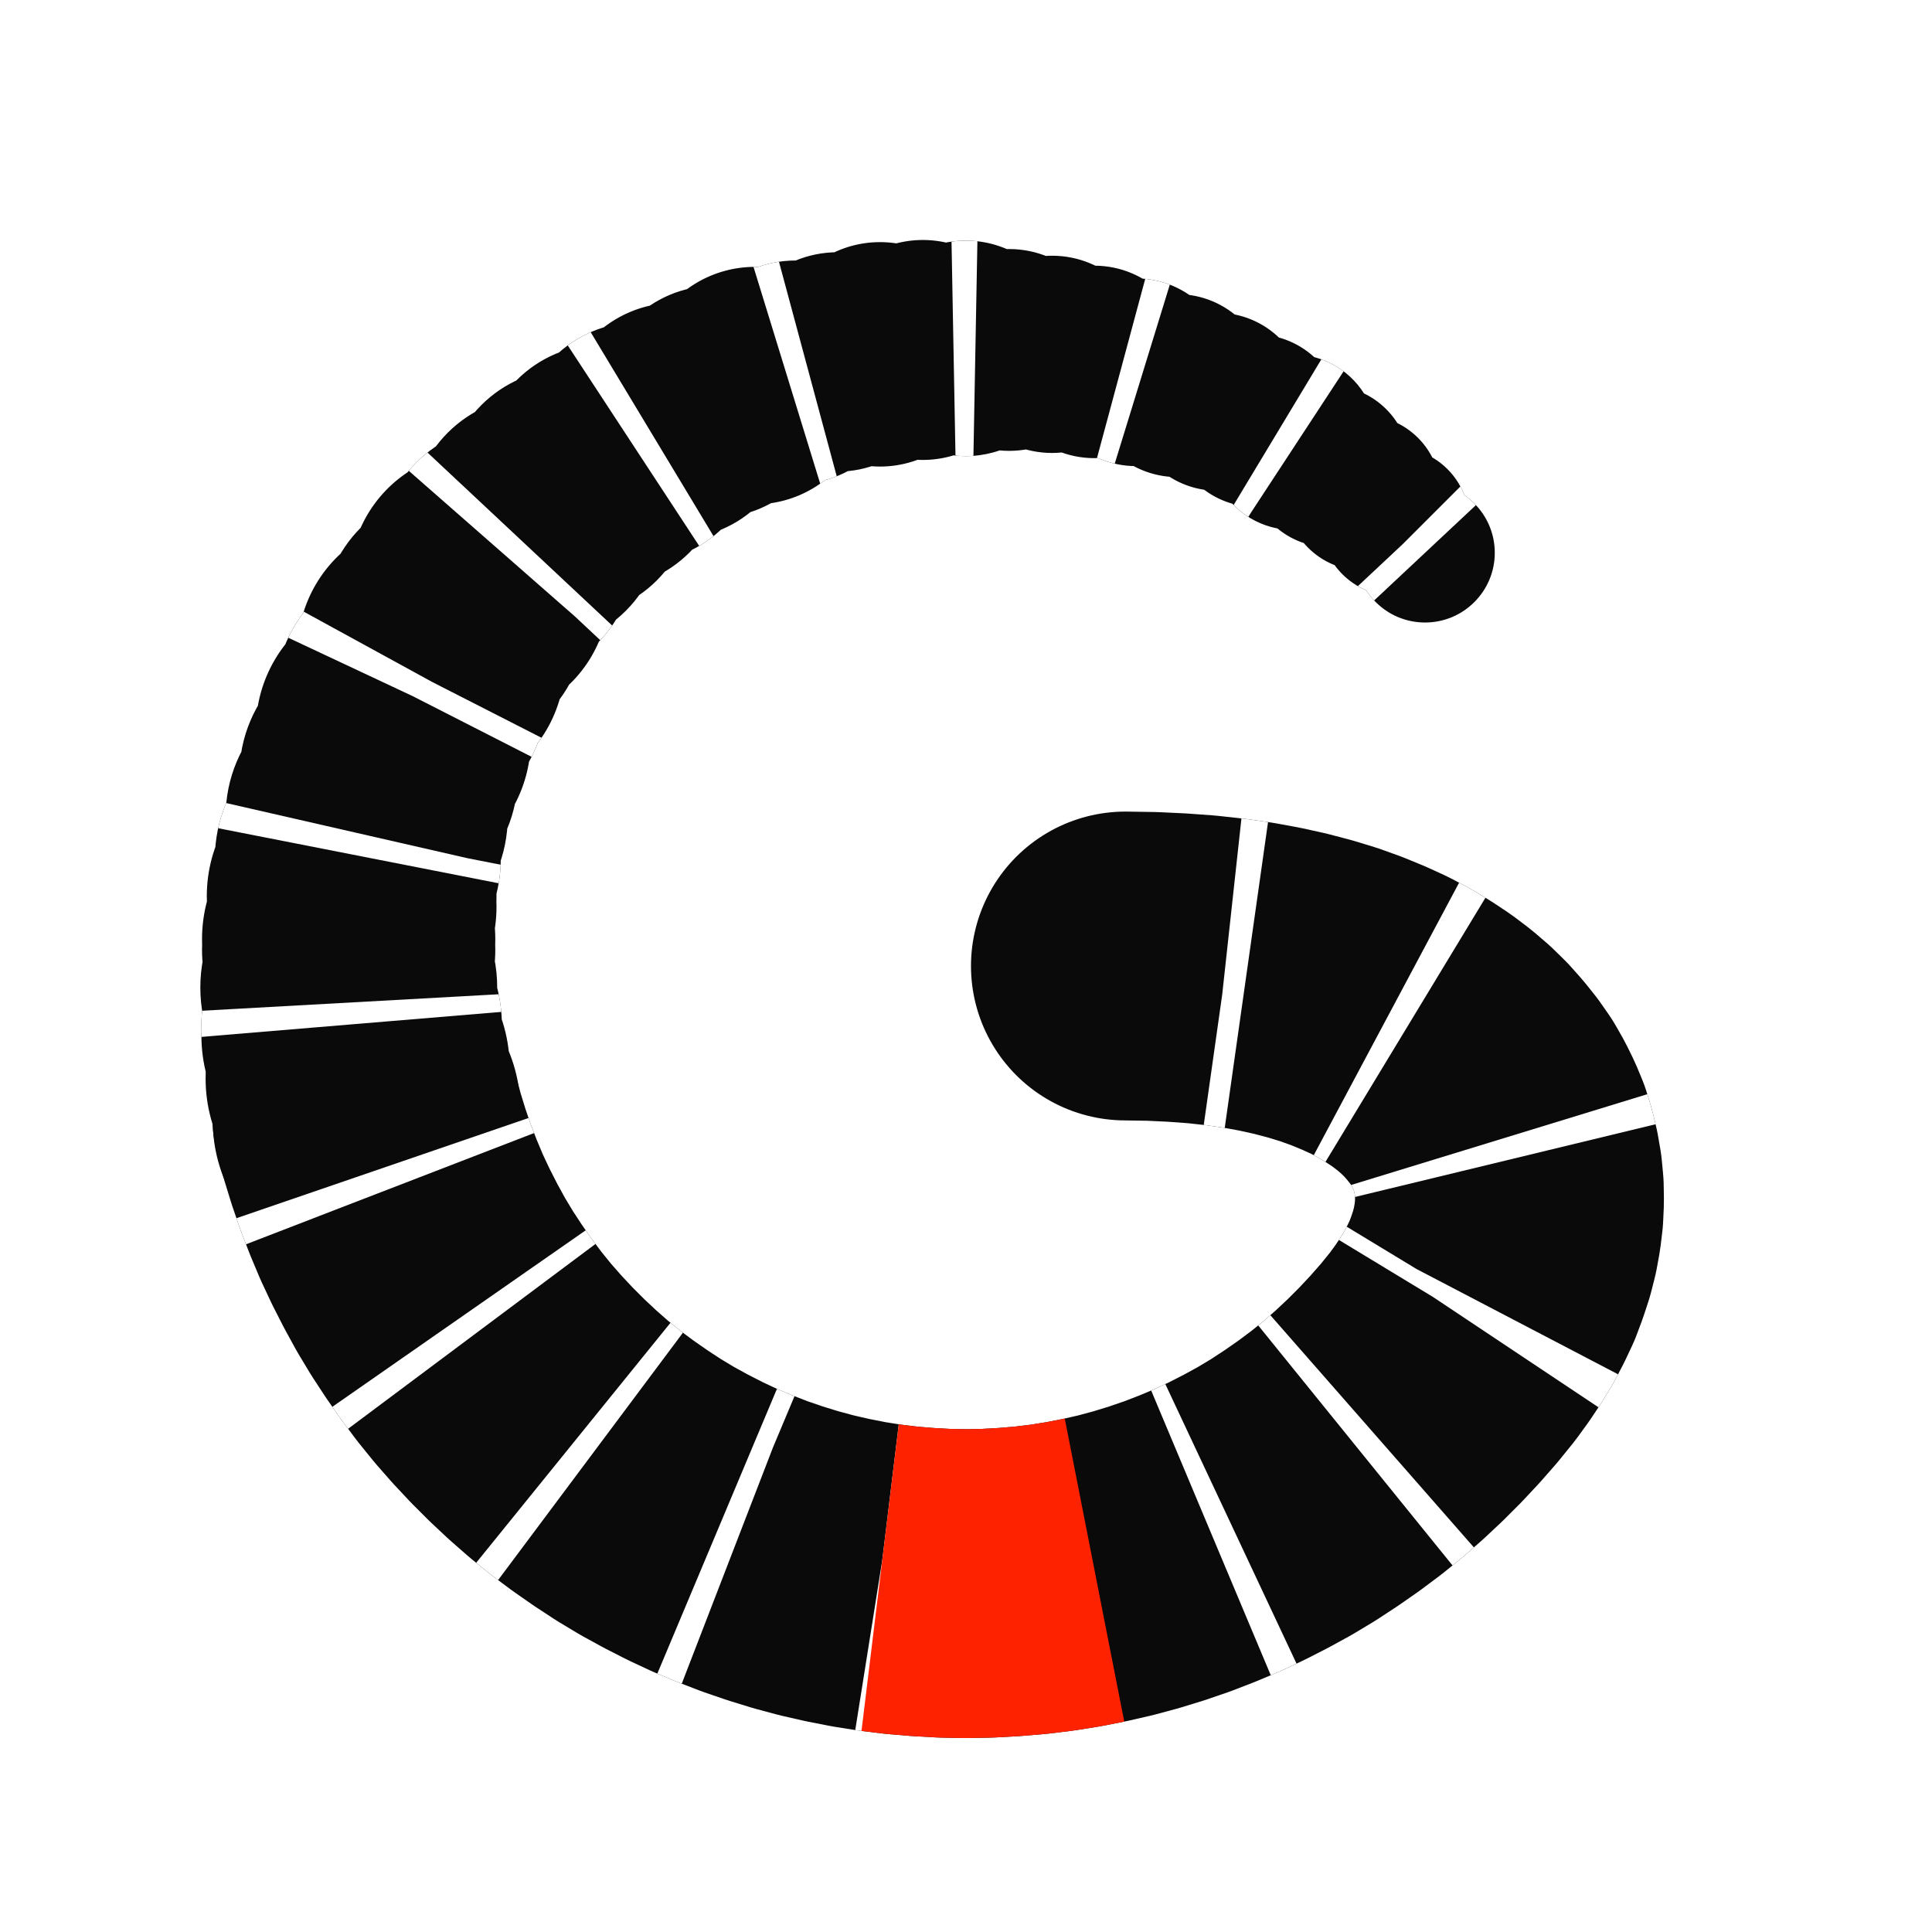
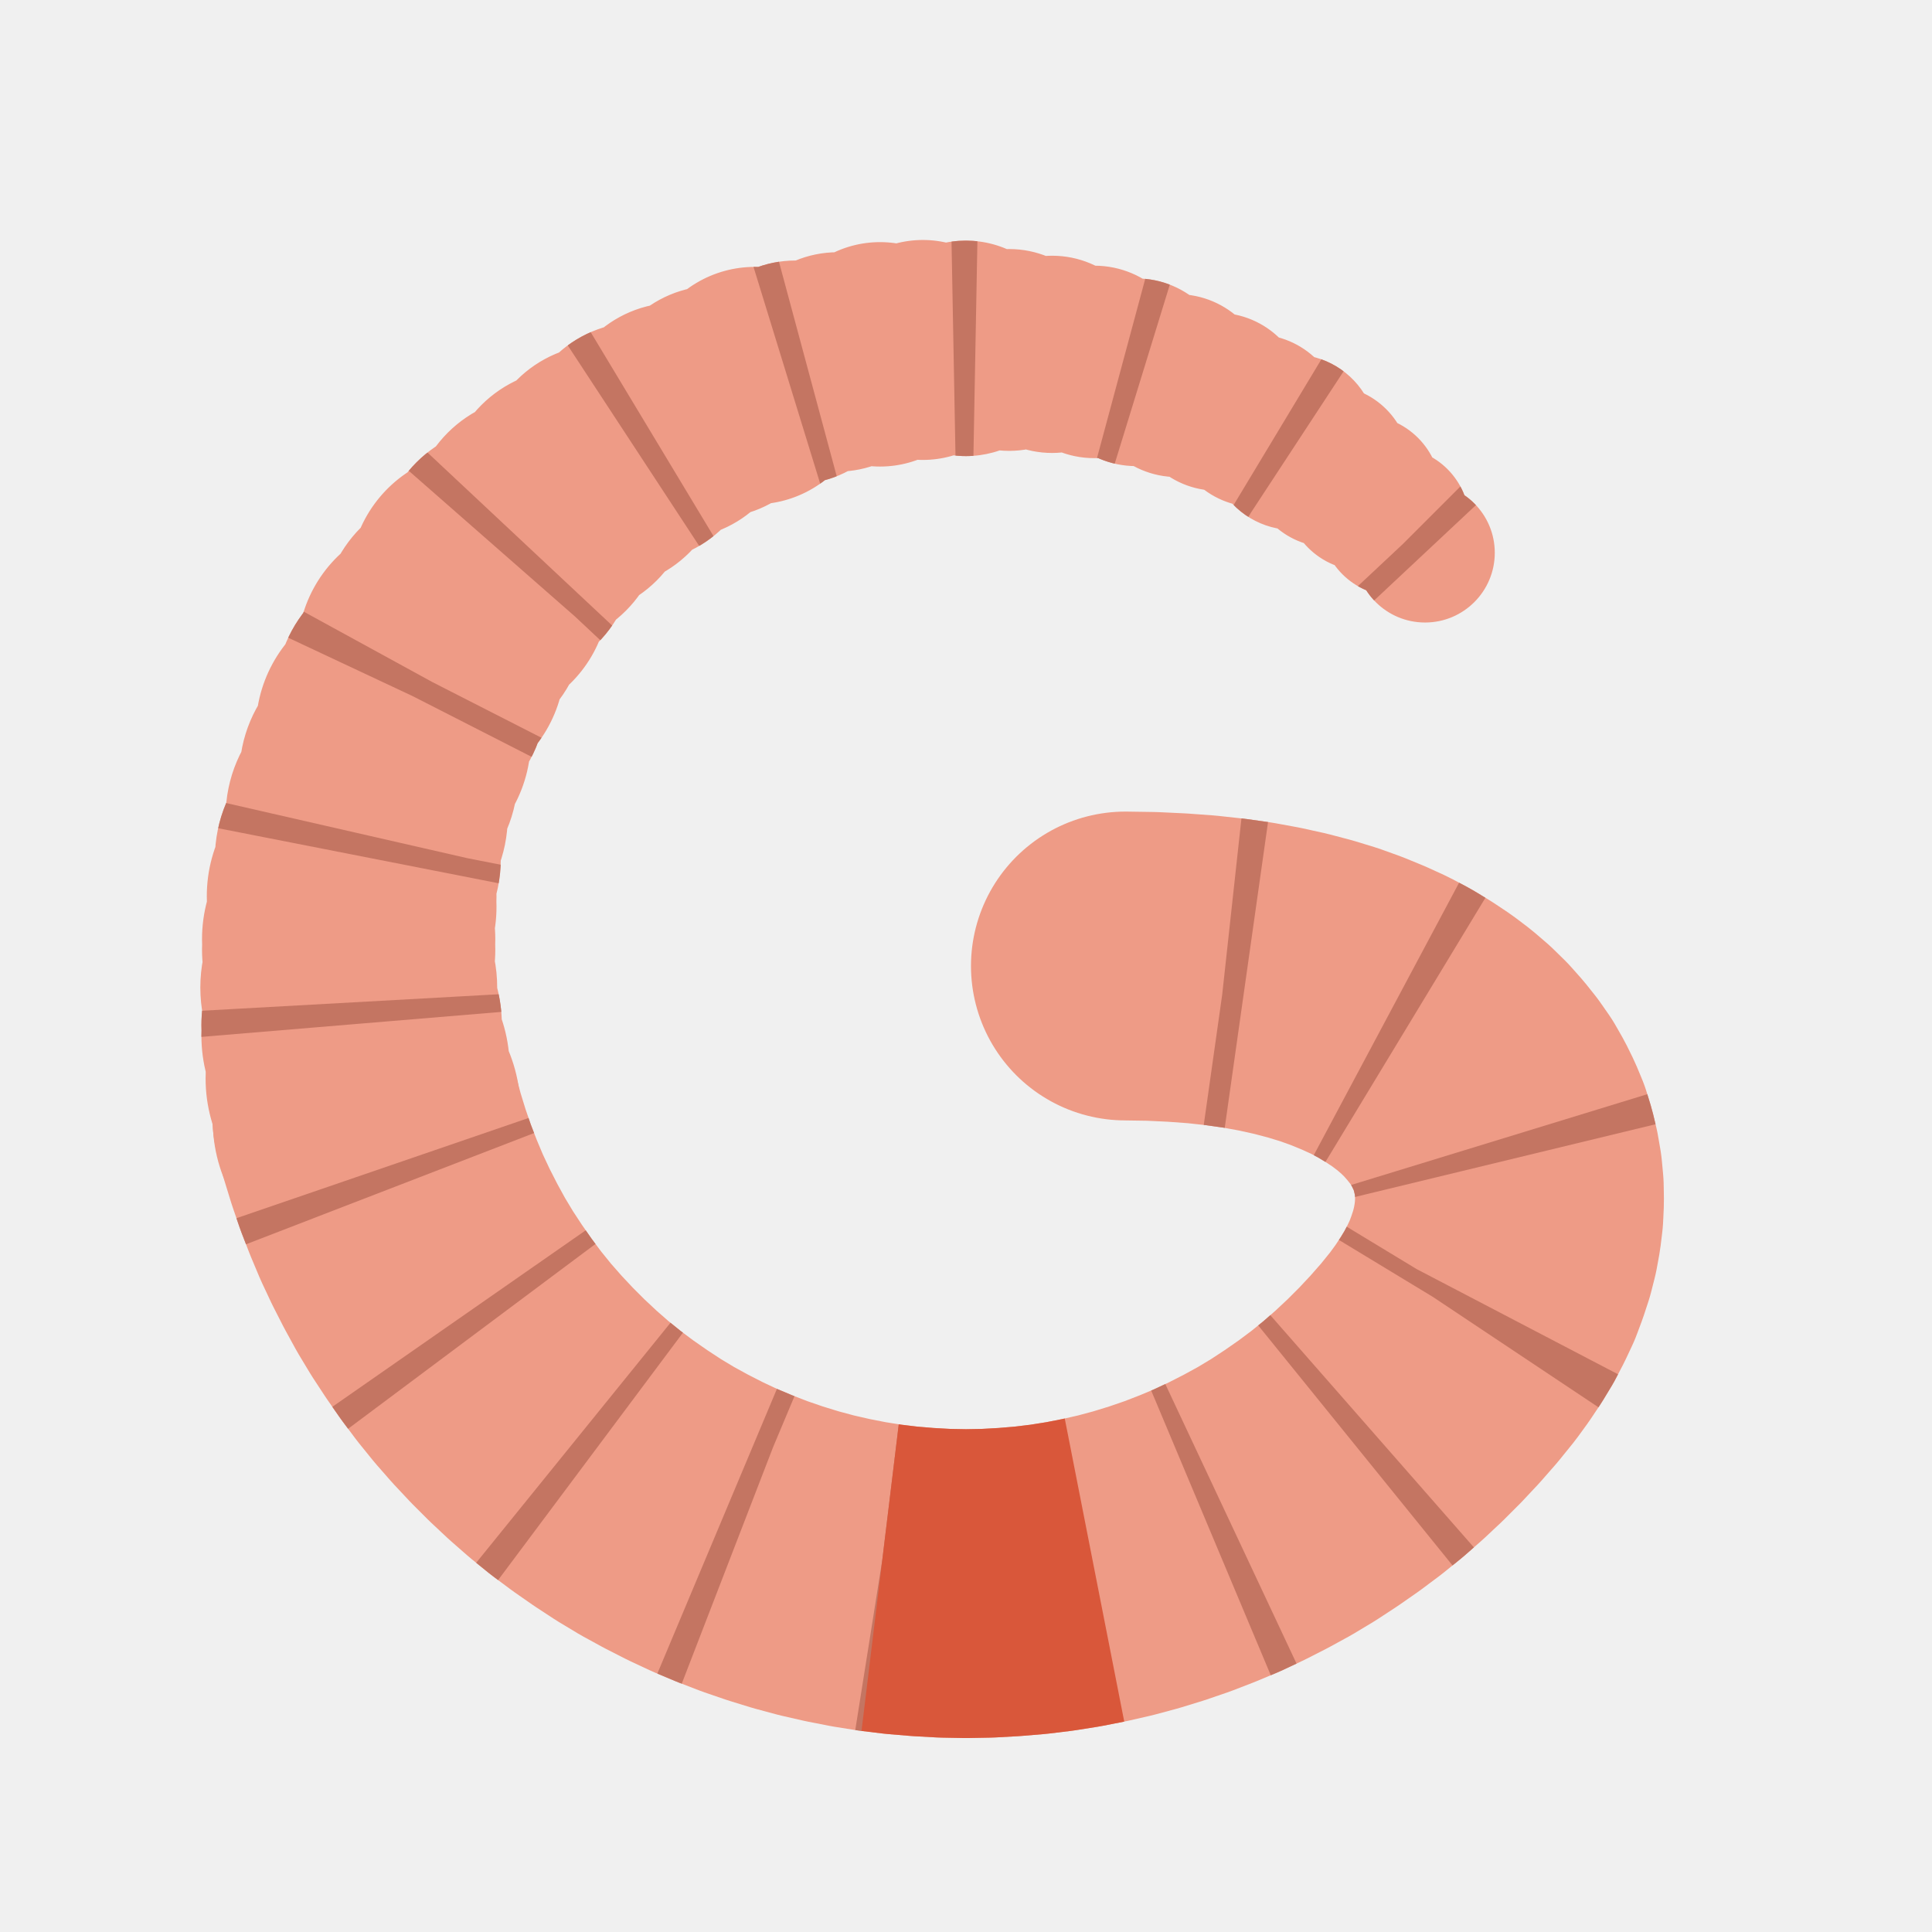
<svg xmlns="http://www.w3.org/2000/svg" width="64" height="64" viewBox="0 0 64 64">
-   <rect width="64" height="64" fill="#ffffff" />
  <g transform="translate(-1 -1) scale(.66)">
    <defs>
      <mask id="gi" maskUnits="userSpaceOnUse" x="0" y="0" width="100" height="100">
        <path d="M19.92 57.50L20.20 58.54L20.52 59.58L20.87 60.60L21.26 61.61L21.68 62.61L22.14 63.59L22.63 64.55L23.15 65.50L23.71 66.43L24.30 67.33L24.92 68.22L25.57 69.09L26.25 69.93L26.96 70.74L27.70 71.53L28.47 72.30L29.26 73.04L30.07 73.75L30.91 74.43L31.78 75.08L32.67 75.70L33.57 76.29L34.50 76.85L35.45 77.37L36.41 77.86L37.39 78.32L38.39 78.74L39.40 79.13L40.42 79.48L41.46 79.80L42.50 80.08L43.55 80.32L44.62 80.53L45.69 80.70L46.76 80.83L47.84 80.92L48.92 80.98L50.00 81.00L51.08 80.98L52.16 80.92L53.24 80.83L54.31 80.70L55.38 80.53L56.45 80.32L57.50 80.08L58.54 79.80L59.58 79.48L60.60 79.13L61.61 78.74L62.61 78.32L63.59 77.86L64.55 77.37L65.50 76.85L66.43 76.29L67.33 75.70L68.22 75.08L69.09 74.43L69.93 73.75L70.74 73.04L71.53 72.30L72.30 71.53L73.04 70.74L73.75 69.93L74.43 69.09L74.91 68.43L75.35 67.77L75.75 67.11L76.10 66.44L76.41 65.78L76.66 65.11L76.88 64.44L77.05 63.77L77.17 63.11L77.25 62.45L77.28 61.79L77.27 61.14L77.21 60.50L77.10 59.86L76.95 59.24L76.76 58.62L76.51 58.02L76.22 57.43L75.89 56.85L75.50 56.29L75.07 55.75L74.60 55.22L74.08 54.71L73.51 54.22L72.89 53.75L72.23 53.31L71.52 52.88L70.77 52.48L69.96 52.11L69.11 51.76L68.22 51.44L67.27 51.15L66.28 50.89L65.24 50.66L64.15 50.46L63.02 50.30L61.83 50.17L60.60 50.08L59.33 50.02L58.00 50.00" fill="none" stroke="#fff" stroke-width="15.5" stroke-linecap="round" stroke-linejoin="round" />
        <path d="M69.54 29.26a3.50 3.50 0 1 0 7.00 0a3.50 3.50 0 1 0 -7.00 0M67.80 27.70a3.73 3.73 0 1 0 7.46 0a3.73 3.73 0 1 0 -7.46 0M66.03 26.25a3.90 3.90 0 1 0 7.80 0a3.90 3.90 0 1 0 -7.80 0M64.17 24.92a4.05 4.05 0 1 0 8.11 0a4.05 4.05 0 1 0 -8.11 0M62.23 23.71a4.20 4.20 0 1 0 8.39 0a4.20 4.20 0 1 0 -8.39 0M60.22 22.63a4.33 4.33 0 1 0 8.66 0a4.33 4.33 0 1 0 -8.66 0M58.15 21.68a4.46 4.46 0 1 0 8.93 0a4.46 4.46 0 1 0 -8.93 0M56.01 20.87a4.59 4.59 0 1 0 9.18 0a4.59 4.59 0 1 0 -9.18 0M53.83 20.20a4.71 4.71 0 1 0 9.42 0a4.71 4.71 0 1 0 -9.42 0M51.61 19.68a4.83 4.83 0 1 0 9.66 0a4.83 4.83 0 1 0 -9.66 0M49.37 19.30a4.95 4.95 0 1 0 9.90 0a4.95 4.95 0 1 0 -9.90 0M47.10 19.08a5.06 5.06 0 1 0 10.13 0a5.06 5.06 0 1 0 -10.13 0M44.82 19.00a5.18 5.18 0 1 0 10.35 0a5.18 5.18 0 1 0 -10.35 0M42.55 19.08a5.29 5.29 0 1 0 10.57 0a5.29 5.29 0 1 0 -10.57 0M40.29 19.30a5.40 5.40 0 1 0 10.79 0a5.40 5.40 0 1 0 -10.79 0M38.05 19.68a5.50 5.50 0 1 0 11.01 0a5.50 5.50 0 1 0 -11.01 0M35.84 20.20a5.61 5.61 0 1 0 11.22 0a5.61 5.61 0 1 0 -11.22 0M33.68 20.87a5.72 5.72 0 1 0 11.43 0a5.72 5.72 0 1 0 -11.43 0M31.57 21.68a5.82 5.82 0 1 0 11.64 0a5.82 5.82 0 1 0 -11.64 0M29.52 22.63a5.92 5.92 0 1 0 11.84 0a5.92 5.92 0 1 0 -11.84 0M27.55 23.71a6.02 6.02 0 1 0 12.05 0a6.02 6.02 0 1 0 -12.05 0M25.66 24.92a6.12 6.12 0 1 0 12.25 0a6.12 6.12 0 1 0 -12.25 0M23.85 26.25a6.22 6.22 0 1 0 12.45 0a6.22 6.22 0 1 0 -12.45 0M22.14 27.70a6.32 6.32 0 1 0 12.64 0a6.32 6.32 0 1 0 -12.64 0M20.54 29.26a6.42 6.42 0 1 0 12.84 0a6.42 6.42 0 1 0 -12.84 0M19.06 30.91a6.52 6.52 0 1 0 13.03 0a6.52 6.52 0 1 0 -13.03 0M17.69 32.67a6.61 6.61 0 1 0 13.22 0a6.61 6.61 0 1 0 -13.22 0M16.45 34.50a6.71 6.71 0 1 0 13.41 0a6.71 6.71 0 1 0 -13.41 0M15.34 36.41a6.80 6.80 0 1 0 13.60 0a6.80 6.80 0 1 0 -13.60 0M14.36 38.39a6.90 6.90 0 1 0 13.79 0a6.90 6.90 0 1 0 -13.79 0M13.53 40.42a6.99 6.99 0 1 0 13.98 0a6.99 6.99 0 1 0 -13.98 0M12.84 42.50a7.08 7.08 0 1 0 14.16 0a7.08 7.08 0 1 0 -14.16 0M12.30 44.62a7.17 7.17 0 1 0 14.35 0a7.17 7.17 0 1 0 -14.35 0M11.90 46.76a7.27 7.27 0 1 0 14.53 0a7.27 7.27 0 1 0 -14.53 0M11.66 48.92a7.36 7.36 0 1 0 14.71 0a7.36 7.36 0 1 0 -14.71 0M11.57 51.08a7.45 7.45 0 1 0 14.90 0a7.45 7.45 0 1 0 -14.90 0M11.63 53.24a7.54 7.54 0 1 0 15.07 0a7.54 7.54 0 1 0 -15.07 0M11.84 55.38a7.63 7.63 0 1 0 15.25 0a7.63 7.63 0 1 0 -15.25 0M12.20 57.50a7.72 7.72 0 1 0 15.43 0a7.72 7.72 0 1 0 -15.43 0" fill="#fff" />
      </mask>
    </defs>
-     <path d="M19.92 57.50L20.20 58.54L20.52 59.58L20.87 60.60L21.26 61.61L21.68 62.61L22.14 63.59L22.63 64.55L23.15 65.50L23.71 66.43L24.30 67.33L24.92 68.22L25.57 69.09L26.25 69.93L26.96 70.74L27.70 71.53L28.47 72.30L29.26 73.04L30.07 73.75L30.91 74.43L31.78 75.08L32.67 75.70L33.57 76.29L34.50 76.85L35.45 77.37L36.41 77.86L37.39 78.32L38.39 78.74L39.40 79.13L40.42 79.48L41.46 79.80L42.50 80.08L43.55 80.32L44.62 80.53L45.69 80.70L46.76 80.83L47.84 80.92L48.92 80.98L50.00 81.00L51.08 80.98L52.16 80.92L53.24 80.83L54.31 80.70L55.38 80.53L56.45 80.32L57.50 80.08L58.54 79.80L59.58 79.48L60.60 79.13L61.61 78.74L62.61 78.32L63.59 77.86L64.55 77.37L65.50 76.85L66.43 76.29L67.33 75.70L68.22 75.08L69.09 74.43L69.93 73.75L70.74 73.04L71.53 72.30L72.30 71.53L73.04 70.74L73.75 69.93L74.43 69.09L74.91 68.43L75.35 67.77L75.75 67.11L76.10 66.44L76.41 65.78L76.66 65.11L76.88 64.44L77.05 63.77L77.17 63.11L77.25 62.45L77.28 61.79L77.27 61.14L77.21 60.50L77.10 59.86L76.95 59.24L76.76 58.62L76.51 58.02L76.22 57.43L75.89 56.85L75.50 56.29L75.07 55.75L74.60 55.22L74.08 54.71L73.51 54.22L72.89 53.75L72.23 53.31L71.52 52.88L70.77 52.48L69.96 52.11L69.11 51.76L68.22 51.44L67.27 51.15L66.28 50.89L65.24 50.66L64.15 50.46L63.02 50.30L61.83 50.17L60.60 50.08L59.33 50.02L58.00 50.00" fill="none" stroke="#0a0a0a" stroke-width="15.5" stroke-linecap="round" stroke-linejoin="round" />
-     <path d="M69.54 29.26a3.50 3.50 0 1 0 7.00 0a3.50 3.50 0 1 0 -7.00 0M67.80 27.70a3.73 3.73 0 1 0 7.46 0a3.73 3.73 0 1 0 -7.46 0M66.03 26.25a3.90 3.90 0 1 0 7.80 0a3.90 3.90 0 1 0 -7.80 0M64.17 24.92a4.05 4.05 0 1 0 8.11 0a4.05 4.05 0 1 0 -8.11 0M62.23 23.71a4.20 4.20 0 1 0 8.39 0a4.20 4.20 0 1 0 -8.39 0M60.22 22.63a4.33 4.33 0 1 0 8.66 0a4.33 4.33 0 1 0 -8.66 0M58.15 21.68a4.46 4.46 0 1 0 8.93 0a4.46 4.46 0 1 0 -8.93 0M56.01 20.87a4.59 4.59 0 1 0 9.18 0a4.59 4.59 0 1 0 -9.18 0M53.83 20.20a4.71 4.71 0 1 0 9.42 0a4.71 4.71 0 1 0 -9.42 0M51.61 19.68a4.83 4.83 0 1 0 9.66 0a4.83 4.83 0 1 0 -9.66 0M49.37 19.30a4.95 4.95 0 1 0 9.90 0a4.95 4.95 0 1 0 -9.90 0M47.10 19.08a5.06 5.06 0 1 0 10.13 0a5.06 5.06 0 1 0 -10.13 0M44.82 19.00a5.18 5.18 0 1 0 10.35 0a5.18 5.18 0 1 0 -10.35 0M42.55 19.08a5.29 5.29 0 1 0 10.57 0a5.29 5.29 0 1 0 -10.57 0M40.29 19.30a5.40 5.40 0 1 0 10.79 0a5.40 5.40 0 1 0 -10.79 0M38.05 19.68a5.50 5.50 0 1 0 11.01 0a5.50 5.50 0 1 0 -11.01 0M35.84 20.20a5.61 5.61 0 1 0 11.22 0a5.61 5.61 0 1 0 -11.22 0M33.68 20.87a5.72 5.72 0 1 0 11.43 0a5.72 5.72 0 1 0 -11.43 0M31.57 21.68a5.82 5.82 0 1 0 11.64 0a5.82 5.82 0 1 0 -11.64 0M29.52 22.63a5.92 5.92 0 1 0 11.84 0a5.92 5.92 0 1 0 -11.84 0M27.55 23.71a6.02 6.02 0 1 0 12.05 0a6.02 6.02 0 1 0 -12.05 0M25.66 24.92a6.12 6.12 0 1 0 12.25 0a6.12 6.12 0 1 0 -12.25 0M23.85 26.25a6.22 6.22 0 1 0 12.45 0a6.22 6.22 0 1 0 -12.45 0M22.14 27.70a6.32 6.32 0 1 0 12.64 0a6.32 6.32 0 1 0 -12.64 0M20.54 29.26a6.42 6.42 0 1 0 12.84 0a6.42 6.42 0 1 0 -12.84 0M19.06 30.91a6.52 6.52 0 1 0 13.03 0a6.52 6.52 0 1 0 -13.03 0M17.69 32.67a6.61 6.61 0 1 0 13.22 0a6.61 6.61 0 1 0 -13.22 0M16.45 34.50a6.71 6.71 0 1 0 13.41 0a6.71 6.71 0 1 0 -13.41 0M15.34 36.41a6.80 6.80 0 1 0 13.60 0a6.80 6.80 0 1 0 -13.60 0M14.36 38.39a6.90 6.90 0 1 0 13.79 0a6.90 6.90 0 1 0 -13.79 0M13.53 40.42a6.99 6.99 0 1 0 13.98 0a6.99 6.99 0 1 0 -13.98 0M12.84 42.50a7.08 7.08 0 1 0 14.16 0a7.08 7.08 0 1 0 -14.16 0M12.30 44.62a7.17 7.17 0 1 0 14.35 0a7.17 7.17 0 1 0 -14.35 0M11.90 46.76a7.27 7.27 0 1 0 14.53 0a7.27 7.27 0 1 0 -14.53 0M11.66 48.92a7.36 7.36 0 1 0 14.71 0a7.36 7.36 0 1 0 -14.71 0M11.57 51.08a7.45 7.45 0 1 0 14.90 0a7.45 7.45 0 1 0 -14.90 0M11.63 53.24a7.54 7.54 0 1 0 15.07 0a7.54 7.54 0 1 0 -15.07 0M11.84 55.38a7.63 7.63 0 1 0 15.25 0a7.63 7.63 0 1 0 -15.25 0M12.20 57.50a7.72 7.72 0 1 0 15.43 0a7.72 7.72 0 1 0 -15.43 0" fill="#0a0a0a" />
+     <path d="M19.92 57.50L20.20 58.54L20.52 59.58L20.87 60.60L21.26 61.61L21.68 62.61L22.14 63.59L22.63 64.55L23.15 65.50L23.71 66.43L24.30 67.33L24.92 68.22L25.57 69.09L26.25 69.93L26.96 70.74L27.70 71.53L28.47 72.30L29.26 73.04L30.07 73.75L30.91 74.43L31.78 75.08L32.67 75.70L33.57 76.29L34.50 76.85L35.45 77.37L36.41 77.86L37.39 78.32L38.39 78.74L39.40 79.13L40.42 79.48L41.46 79.80L42.50 80.08L43.55 80.32L44.62 80.53L45.69 80.70L46.76 80.83L47.84 80.92L48.92 80.98L50.00 81.00L51.08 80.98L52.16 80.92L53.24 80.83L54.31 80.70L55.38 80.53L56.45 80.32L57.50 80.08L58.54 79.80L59.58 79.48L60.60 79.13L61.61 78.74L62.61 78.32L63.59 77.86L64.55 77.37L65.50 76.85L66.43 76.29L67.33 75.70L68.22 75.08L69.09 74.43L69.93 73.75L70.74 73.04L71.53 72.30L72.30 71.53L73.04 70.74L73.75 69.93L74.43 69.09L74.91 68.43L75.35 67.77L75.75 67.11L76.10 66.44L76.41 65.78L76.66 65.11L76.88 64.44L77.05 63.77L77.17 63.11L77.25 62.45L77.28 61.79L77.27 61.14L77.21 60.50L77.10 59.86L76.95 59.24L76.76 58.62L76.51 58.02L76.22 57.43L75.89 56.85L75.50 56.29L75.07 55.75L74.60 55.22L74.08 54.71L73.51 54.22L72.89 53.75L72.23 53.31L71.52 52.88L70.77 52.48L69.96 52.11L69.11 51.76L68.22 51.44L67.27 51.15L66.28 50.89L65.24 50.66L64.15 50.46L63.02 50.30L61.83 50.17L60.60 50.08L59.33 50.02L58.00 50.00" fill="none" stroke="#ee9b86" stroke-width="15.5" stroke-linecap="round" stroke-linejoin="round" />
+     <path d="M69.54 29.26a3.50 3.50 0 1 0 7.00 0a3.50 3.50 0 1 0 -7.00 0M67.80 27.70a3.73 3.73 0 1 0 7.46 0a3.73 3.73 0 1 0 -7.46 0M66.03 26.25a3.90 3.90 0 1 0 7.80 0a3.90 3.90 0 1 0 -7.80 0M64.17 24.92a4.05 4.05 0 1 0 8.11 0a4.05 4.05 0 1 0 -8.11 0M62.23 23.71a4.20 4.20 0 1 0 8.39 0a4.20 4.20 0 1 0 -8.39 0M60.22 22.63a4.33 4.33 0 1 0 8.66 0a4.33 4.33 0 1 0 -8.66 0M58.15 21.68a4.46 4.46 0 1 0 8.93 0a4.46 4.46 0 1 0 -8.93 0M56.01 20.87a4.59 4.59 0 1 0 9.18 0a4.59 4.59 0 1 0 -9.18 0M53.83 20.20a4.71 4.71 0 1 0 9.42 0a4.71 4.71 0 1 0 -9.42 0M51.61 19.68a4.83 4.83 0 1 0 9.66 0a4.83 4.83 0 1 0 -9.66 0M49.37 19.30a4.95 4.95 0 1 0 9.90 0a4.95 4.95 0 1 0 -9.90 0M47.10 19.08a5.06 5.06 0 1 0 10.13 0a5.06 5.06 0 1 0 -10.13 0M44.82 19.00a5.18 5.18 0 1 0 10.35 0a5.18 5.18 0 1 0 -10.35 0M42.55 19.08a5.29 5.29 0 1 0 10.57 0a5.29 5.29 0 1 0 -10.57 0M40.29 19.30a5.40 5.40 0 1 0 10.79 0a5.40 5.40 0 1 0 -10.79 0M38.05 19.68a5.50 5.50 0 1 0 11.01 0a5.50 5.50 0 1 0 -11.01 0M35.84 20.20a5.61 5.61 0 1 0 11.22 0a5.61 5.61 0 1 0 -11.22 0M33.68 20.87a5.72 5.72 0 1 0 11.43 0a5.72 5.72 0 1 0 -11.43 0M31.57 21.68a5.82 5.82 0 1 0 11.64 0a5.82 5.82 0 1 0 -11.64 0M29.52 22.63a5.92 5.92 0 1 0 11.84 0a5.92 5.92 0 1 0 -11.84 0M27.55 23.71a6.02 6.02 0 1 0 12.05 0a6.02 6.02 0 1 0 -12.05 0M25.66 24.92a6.12 6.12 0 1 0 12.25 0a6.12 6.12 0 1 0 -12.25 0M23.85 26.25a6.22 6.22 0 1 0 12.45 0a6.22 6.22 0 1 0 -12.45 0M22.14 27.70a6.32 6.32 0 1 0 12.64 0a6.32 6.32 0 1 0 -12.64 0M20.54 29.26a6.42 6.42 0 1 0 12.84 0a6.42 6.42 0 1 0 -12.84 0M19.06 30.91a6.52 6.52 0 1 0 13.03 0a6.52 6.52 0 1 0 -13.03 0M17.69 32.67a6.61 6.61 0 1 0 13.22 0a6.61 6.61 0 1 0 -13.22 0M16.45 34.50a6.71 6.71 0 1 0 13.41 0a6.71 6.71 0 1 0 -13.41 0M15.34 36.41a6.80 6.80 0 1 0 13.60 0a6.80 6.80 0 1 0 -13.60 0M14.36 38.39a6.90 6.90 0 1 0 13.79 0a6.90 6.90 0 1 0 -13.79 0M13.53 40.42a6.99 6.99 0 1 0 13.98 0a6.99 6.99 0 1 0 -13.98 0M12.84 42.50a7.08 7.08 0 1 0 14.16 0a7.08 7.08 0 1 0 -14.16 0M12.30 44.62a7.17 7.17 0 1 0 14.35 0a7.17 7.17 0 1 0 -14.35 0M11.90 46.76a7.27 7.27 0 1 0 14.53 0a7.27 7.27 0 1 0 -14.53 0M11.66 48.92a7.36 7.36 0 1 0 14.71 0a7.36 7.36 0 1 0 -14.71 0M11.57 51.08a7.45 7.45 0 1 0 14.90 0a7.45 7.45 0 1 0 -14.90 0M11.63 53.24a7.54 7.54 0 1 0 15.07 0a7.54 7.54 0 1 0 -15.07 0M11.84 55.38a7.63 7.63 0 1 0 15.25 0a7.63 7.63 0 1 0 -15.25 0M12.20 57.50a7.72 7.72 0 1 0 15.43 0a7.72 7.72 0 1 0 -15.43 0" fill="#ee9b86" />
    <g mask="url(#gi)">
-       <path d="M73.04 29.26L72.30 28.47L71.53 27.70L70.74 26.96L69.93 26.25L69.09 25.57L68.22 24.92L67.33 24.30L66.43 23.71L65.50 23.15L64.55 22.63L63.59 22.14L62.61 21.68L61.61 21.26L60.60 20.87L59.58 20.52L58.54 20.20L57.50 19.92L56.45 19.68L55.38 19.47L54.31 19.30L53.24 19.17L52.16 19.08L51.08 19.02L50.00 19.00L48.92 19.02L47.84 19.08L46.76 19.17L45.69 19.30L44.62 19.47L43.55 19.68L42.50 19.92L41.46 20.20L40.42 20.52L39.40 20.87L38.39 21.26L37.39 21.68L36.41 22.14L35.45 22.63L34.50 23.15L33.57 23.71L32.67 24.30L31.78 24.92L30.91 25.57L30.07 26.25L29.26 26.96L28.47 27.70L27.70 28.47L26.96 29.26L26.25 30.07L25.57 30.91L24.92 31.78L24.30 32.67L23.71 33.57L23.15 34.50L22.63 35.45L22.14 36.41L21.68 37.39L21.26 38.39L20.87 39.40L20.52 40.42L20.20 41.46L19.92 42.50L19.68 43.55L19.47 44.62L19.30 45.69L19.17 46.76L19.08 47.84L19.02 48.92L19.00 50.00L19.02 51.08L19.08 52.16L19.17 53.24L19.30 54.31L19.47 55.38L19.68 56.45L19.92 57.50L20.20 58.54L20.52 59.58L20.87 60.60L21.26 61.61L21.68 62.61L22.14 63.59L22.63 64.55L23.15 65.50L23.71 66.43L24.30 67.33L24.92 68.22L25.57 69.09L26.25 69.93L26.96 70.74L27.70 71.53L28.47 72.30L29.26 73.04L30.07 73.75L30.91 74.43L31.78 75.08L32.67 75.70L33.57 76.29L34.50 76.85L35.45 77.37L36.41 77.86L37.39 78.32L38.39 78.74L39.40 79.13L40.42 79.48L41.46 79.80L42.50 80.08L43.55 80.32L44.62 80.53L45.69 80.70L46.76 80.83L47.84 80.92L48.92 80.98L50.00 81.00L51.08 80.98L52.16 80.92L53.24 80.83L54.31 80.70L55.38 80.53L56.45 80.32L57.50 80.08L58.54 79.80L59.58 79.48L60.60 79.13L61.61 78.74L62.61 78.32L63.59 77.86L64.55 77.37L65.50 76.85L66.43 76.29L67.33 75.70L68.22 75.08L69.09 74.43L69.93 73.75L70.74 73.04L71.53 72.30L72.30 71.53L73.04 70.74L73.75 69.93L74.43 69.09L74.91 68.43L75.35 67.77L75.75 67.11L76.10 66.44L76.41 65.78L76.66 65.11L76.88 64.44L77.05 63.77L77.17 63.11L77.25 62.45L77.28 61.79L77.27 61.14L77.21 60.50L77.10 59.86L76.95 59.24L76.76 58.62L76.51 58.02L76.22 57.43L75.89 56.85L75.50 56.29L75.07 55.75L74.60 55.22L74.08 54.71L73.51 54.22L72.89 53.75L72.23 53.31L71.52 52.88L70.77 52.48L69.96 52.11L69.11 51.76L68.22 51.44L67.27 51.15L66.28 50.89L65.24 50.66L64.15 50.46L63.02 50.30L61.83 50.17L60.60 50.08L59.33 50.02L58.00 50.00" fill="none" stroke="#ffffff" stroke-width="22" stroke-dasharray="1.1 7.4" />
-       <path d="M45.69 80.70L46.76 80.83L47.84 80.92L48.92 80.98L50.00 81.00L51.08 80.98L52.16 80.92L53.24 80.83L54.31 80.70L55.38 80.53L56.45 80.32" fill="none" stroke="#ff2200" stroke-width="22" />
+       <path d="M73.04 29.26L72.30 28.47L71.53 27.70L70.74 26.96L69.93 26.25L69.09 25.57L68.22 24.92L67.33 24.30L66.43 23.71L65.50 23.15L64.55 22.63L63.59 22.14L62.61 21.68L61.61 21.26L60.60 20.87L59.58 20.52L58.54 20.20L57.50 19.92L56.45 19.68L55.38 19.47L54.31 19.30L53.24 19.17L52.16 19.08L51.08 19.02L50.00 19.00L48.92 19.02L47.84 19.08L46.76 19.17L45.69 19.30L44.62 19.47L43.55 19.68L42.50 19.92L41.46 20.20L40.42 20.52L39.40 20.87L38.39 21.26L37.39 21.68L36.41 22.14L35.45 22.63L34.50 23.15L33.57 23.71L32.67 24.30L31.78 24.92L30.91 25.57L30.07 26.25L29.26 26.96L28.47 27.70L27.70 28.47L26.96 29.26L26.25 30.07L25.57 30.91L24.92 31.78L24.30 32.67L23.71 33.57L23.15 34.50L22.63 35.45L22.14 36.41L21.68 37.39L21.26 38.39L20.87 39.40L20.52 40.42L20.20 41.46L19.92 42.50L19.68 43.55L19.47 44.62L19.30 45.69L19.17 46.76L19.08 47.84L19.02 48.92L19.00 50.00L19.02 51.08L19.08 52.16L19.17 53.24L19.30 54.31L19.47 55.38L19.68 56.45L19.92 57.50L20.20 58.54L20.52 59.58L20.87 60.60L21.26 61.61L21.68 62.61L22.14 63.59L22.63 64.55L23.15 65.50L23.71 66.43L24.30 67.33L24.92 68.22L25.57 69.09L26.25 69.93L26.96 70.74L27.70 71.53L28.47 72.30L29.26 73.04L30.07 73.75L30.91 74.43L31.78 75.08L32.67 75.70L33.57 76.29L34.50 76.85L35.45 77.37L36.41 77.86L37.39 78.32L38.39 78.74L39.40 79.13L40.42 79.48L41.46 79.80L42.50 80.08L43.55 80.32L44.62 80.53L45.69 80.70L46.76 80.83L47.84 80.92L48.92 80.98L50.00 81.00L51.08 80.98L52.16 80.92L53.24 80.83L54.31 80.70L55.38 80.53L56.45 80.32L57.50 80.08L58.54 79.80L59.58 79.48L60.60 79.13L61.61 78.74L62.61 78.32L63.59 77.86L64.55 77.37L65.50 76.85L66.43 76.29L67.33 75.70L68.22 75.08L69.09 74.43L69.93 73.75L70.74 73.04L71.53 72.30L72.30 71.53L73.04 70.74L73.75 69.93L74.43 69.09L74.91 68.43L75.35 67.77L75.75 67.11L76.10 66.44L76.41 65.78L76.66 65.11L76.88 64.44L77.05 63.77L77.17 63.11L77.25 62.45L77.28 61.79L77.27 61.14L77.21 60.50L77.10 59.86L76.95 59.24L76.76 58.62L76.51 58.02L76.22 57.43L75.89 56.85L75.50 56.29L75.07 55.75L74.60 55.22L74.08 54.71L73.51 54.22L72.89 53.75L72.23 53.31L71.52 52.88L70.77 52.48L69.96 52.11L69.11 51.76L68.22 51.44L67.27 51.15L66.28 50.89L65.24 50.66L64.15 50.46L63.02 50.30L61.83 50.17L60.60 50.08L59.33 50.02L58.00 50.00" fill="none" stroke="#c47562" stroke-width="22" stroke-dasharray="1.1 7.4" />
+       <path d="M45.69 80.70L46.76 80.83L47.84 80.92L48.92 80.98L50.00 81.00L51.08 80.98L52.16 80.92L53.24 80.83L54.31 80.70L55.38 80.53L56.45 80.32" fill="none" stroke="#d9573a" stroke-width="22" />
    </g>
  </g>
</svg>
